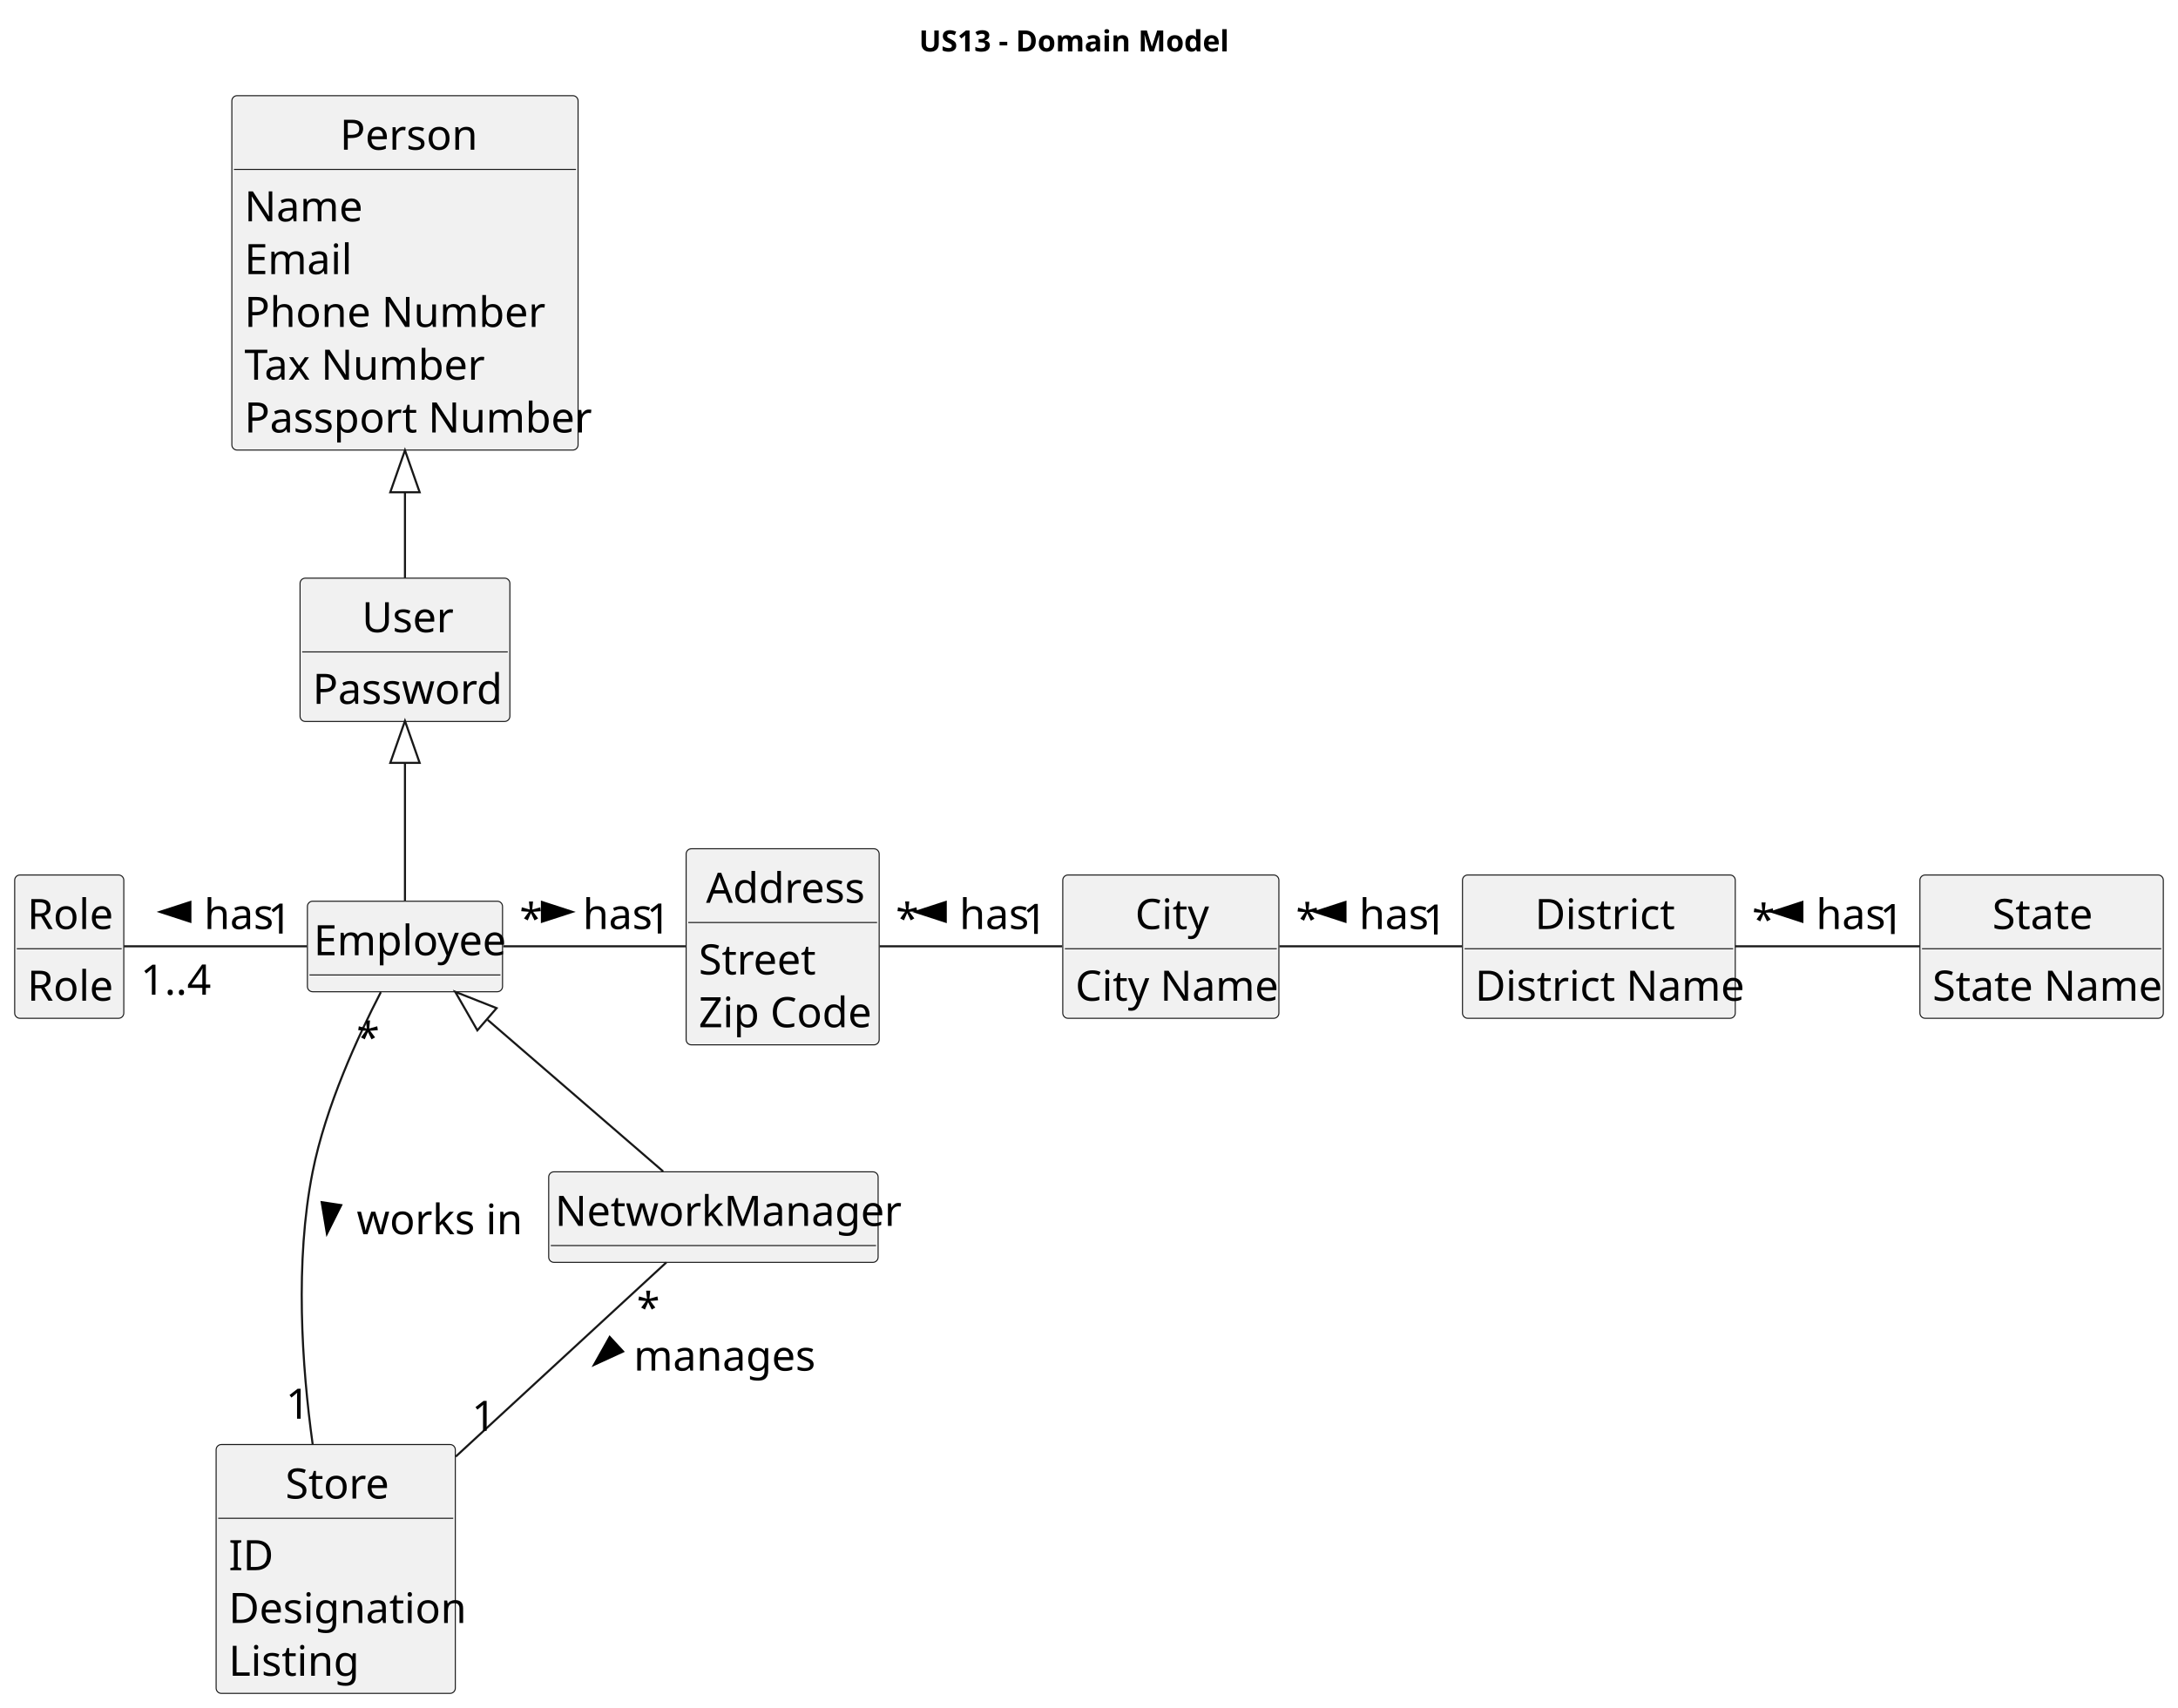
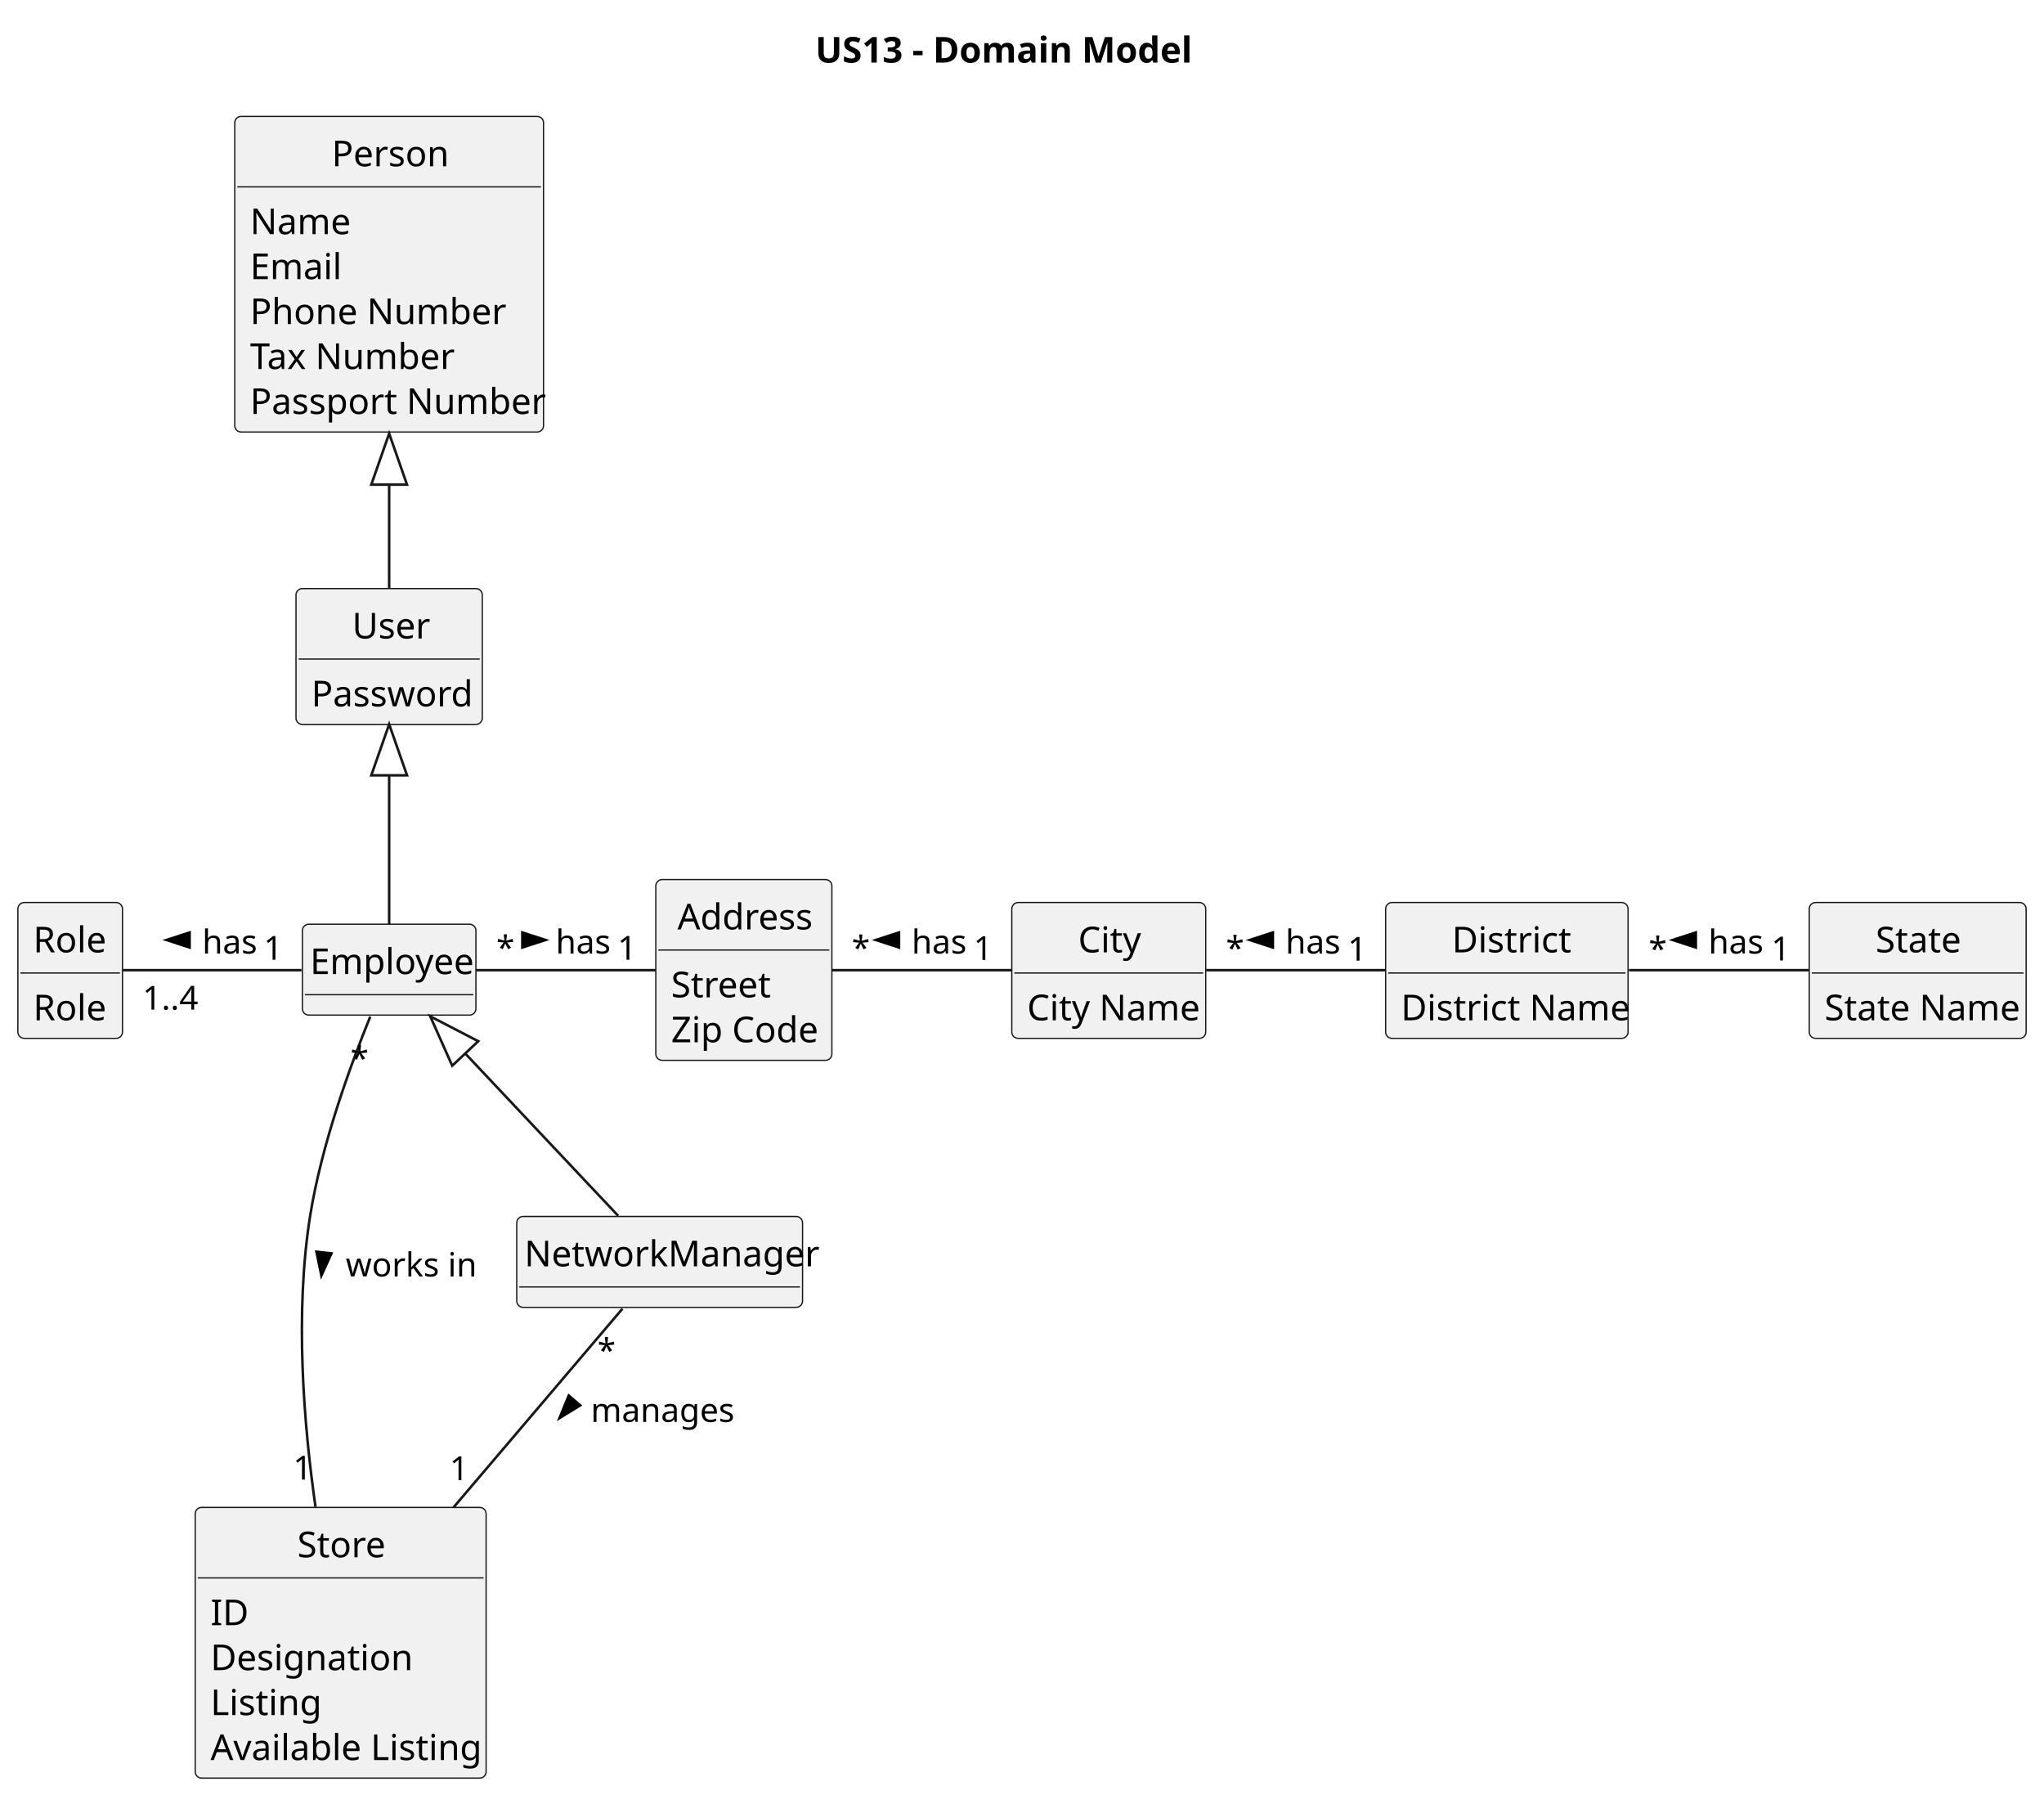
- <svg xmlns="http://www.w3.org/2000/svg" contentStyleType="text/css" height="814px" preserveAspectRatio="none" style="width:1038px;height:814px;background:#FFFFFF;" version="1.1" viewBox="0 0 1038 814" width="1038px" zoomAndPan="magnify">
+ <svg xmlns="http://www.w3.org/2000/svg" contentStyleType="text/css" height="703px" preserveAspectRatio="none" style="width:801px;height:703px;background:#FFFFFF;" version="1.1" viewBox="0 0 801 703" width="801px" zoomAndPan="magnify">
  <defs />
  <g>
-     <text fill="#000000" font-family="sans-serif" font-size="14" font-weight="bold" lengthAdjust="spacing" textLength="148" x="438" y="24.533">US13 - Domain Model</text>
+     <rect fill="none" height="27.609" id="_title" style="stroke:none;stroke-width:1.0;" width="158" x="314.5" y="5" />
+     <text fill="#000000" font-family="sans-serif" font-size="14" font-weight="bold" lengthAdjust="spacing" textLength="148" x="319.5" y="24.533">US13 - Domain Model</text>
    <g id="elem_NetworkManager">
-       <rect codeLine="12" fill="#F1F1F1" height="43.156" id="NetworkManager" rx="2.5" ry="2.5" style="stroke:#181818;stroke-width:0.5;" width="157" x="261.5" y="558.609" />
-       <text fill="#000000" font-family="sans-serif" font-size="20" lengthAdjust="spacing" textLength="151" x="264.5" y="584.371">NetworkManager</text>
-       <line style="stroke:#181818;stroke-width:0.5;" x1="262.5" x2="417.5" y1="593.766" y2="593.766" />
+       <rect codeLine="12" fill="#F1F1F1" height="35.609" id="NetworkManager" rx="2.5" ry="2.5" style="stroke:#181818;stroke-width:0.5;" width="112" x="202.5" y="476.609" />
+       <text fill="#000000" font-family="sans-serif" font-size="14" lengthAdjust="spacing" textLength="106" x="205.5" y="496.143">NetworkManager</text>
+       <line style="stroke:#181818;stroke-width:0.5;" x1="203.5" x2="313.5" y1="504.219" y2="504.219" />
    </g>
    <g id="elem_User">
-       <rect codeLine="16" fill="#F1F1F1" height="68.312" id="User" rx="2.5" ry="2.5" style="stroke:#181818;stroke-width:0.5;" width="100" x="143" y="275.609" />
-       <text fill="#000000" font-family="sans-serif" font-size="20" lengthAdjust="spacing" textLength="41" x="172.5" y="301.371">User</text>
-       <line style="stroke:#181818;stroke-width:0.5;" x1="144" x2="242" y1="310.766" y2="310.766" />
-       <text fill="#000000" font-family="sans-serif" font-size="20" lengthAdjust="spacing" textLength="88" x="149" y="335.527">Password</text>
+       <rect codeLine="16" fill="#F1F1F1" height="53.219" id="User" rx="2.5" ry="2.5" style="stroke:#181818;stroke-width:0.5;" width="73" x="116" y="230.609" />
+       <text fill="#000000" font-family="sans-serif" font-size="14" lengthAdjust="spacing" textLength="29" x="138" y="250.143">User</text>
+       <line style="stroke:#181818;stroke-width:0.5;" x1="117" x2="188" y1="258.219" y2="258.219" />
+       <text fill="#000000" font-family="sans-serif" font-size="14" lengthAdjust="spacing" textLength="61" x="122" y="276.752">Password</text>
    </g>
    <g id="elem_Person">
-       <rect codeLine="20" fill="#F1F1F1" height="168.938" id="Person" rx="2.5" ry="2.5" style="stroke:#181818;stroke-width:0.5;" width="165" x="110.5" y="45.609" />
-       <text fill="#000000" font-family="sans-serif" font-size="20" lengthAdjust="spacing" textLength="62" x="162" y="71.371">Person</text>
-       <line style="stroke:#181818;stroke-width:0.5;" x1="111.5" x2="274.5" y1="80.766" y2="80.766" />
-       <text fill="#000000" font-family="sans-serif" font-size="20" lengthAdjust="spacing" textLength="51" x="116.5" y="105.527">Name</text>
-       <text fill="#000000" font-family="sans-serif" font-size="20" lengthAdjust="spacing" textLength="48" x="116.5" y="130.684">Email</text>
-       <text fill="#000000" font-family="sans-serif" font-size="20" lengthAdjust="spacing" textLength="129" x="116.5" y="155.84">Phone Number</text>
-       <text fill="#000000" font-family="sans-serif" font-size="20" lengthAdjust="spacing" textLength="106" x="116.5" y="180.996">Tax Number</text>
-       <text fill="#000000" font-family="sans-serif" font-size="20" lengthAdjust="spacing" textLength="153" x="116.5" y="206.152">Passport Number</text>
+       <rect codeLine="20" fill="#F1F1F1" height="123.656" id="Person" rx="2.5" ry="2.5" style="stroke:#181818;stroke-width:0.5;" width="121" x="92" y="45.609" />
+       <text fill="#000000" font-family="sans-serif" font-size="14" lengthAdjust="spacing" textLength="45" x="130" y="65.143">Person</text>
+       <line style="stroke:#181818;stroke-width:0.5;" x1="93" x2="212" y1="73.219" y2="73.219" />
+       <text fill="#000000" font-family="sans-serif" font-size="14" lengthAdjust="spacing" textLength="36" x="98" y="91.752">Name</text>
+       <text fill="#000000" font-family="sans-serif" font-size="14" lengthAdjust="spacing" textLength="34" x="98" y="109.361">Email</text>
+       <text fill="#000000" font-family="sans-serif" font-size="14" lengthAdjust="spacing" textLength="94" x="98" y="126.971">Phone Number</text>
+       <text fill="#000000" font-family="sans-serif" font-size="14" lengthAdjust="spacing" textLength="76" x="98" y="144.58">Tax Number</text>
+       <text fill="#000000" font-family="sans-serif" font-size="14" lengthAdjust="spacing" textLength="109" x="98" y="162.19">Passport Number</text>
    </g>
    <g id="elem_Employee">
-       <rect codeLine="28" fill="#F1F1F1" height="43.156" id="Employee" rx="2.5" ry="2.5" style="stroke:#181818;stroke-width:0.5;" width="93" x="146.5" y="429.609" />
-       <text fill="#000000" font-family="sans-serif" font-size="20" lengthAdjust="spacing" textLength="87" x="149.5" y="455.371">Employee</text>
-       <line style="stroke:#181818;stroke-width:0.5;" x1="147.5" x2="238.5" y1="464.766" y2="464.766" />
+       <rect codeLine="28" fill="#F1F1F1" height="35.609" id="Employee" rx="2.5" ry="2.5" style="stroke:#181818;stroke-width:0.5;" width="68" x="118.5" y="362.109" />
+       <text fill="#000000" font-family="sans-serif" font-size="14" lengthAdjust="spacing" textLength="62" x="121.5" y="381.643">Employee</text>
+       <line style="stroke:#181818;stroke-width:0.5;" x1="119.5" x2="185.5" y1="389.719" y2="389.719" />
    </g>
    <g id="elem_Address">
-       <rect codeLine="32" fill="#F1F1F1" height="93.469" id="Address" rx="2.5" ry="2.5" style="stroke:#181818;stroke-width:0.5;" width="92" x="327" y="404.609" />
-       <text fill="#000000" font-family="sans-serif" font-size="20" lengthAdjust="spacing" textLength="73" x="336.5" y="430.371">Address</text>
-       <line style="stroke:#181818;stroke-width:0.5;" x1="328" x2="418" y1="439.766" y2="439.766" />
-       <text fill="#000000" font-family="sans-serif" font-size="20" lengthAdjust="spacing" textLength="54" x="333" y="464.527">Street</text>
-       <text fill="#000000" font-family="sans-serif" font-size="20" lengthAdjust="spacing" textLength="80" x="333" y="489.684">Zip Code</text>
+       <rect codeLine="32" fill="#F1F1F1" height="70.828" id="Address" rx="2.5" ry="2.5" style="stroke:#181818;stroke-width:0.5;" width="69" x="257" y="344.609" />
+       <text fill="#000000" font-family="sans-serif" font-size="14" lengthAdjust="spacing" textLength="52" x="265.5" y="364.143">Address</text>
+       <line style="stroke:#181818;stroke-width:0.5;" x1="258" x2="325" y1="372.219" y2="372.219" />
+       <text fill="#000000" font-family="sans-serif" font-size="14" lengthAdjust="spacing" textLength="38" x="263" y="390.752">Street</text>
+       <text fill="#000000" font-family="sans-serif" font-size="14" lengthAdjust="spacing" textLength="57" x="263" y="408.361">Zip Code</text>
    </g>
    <g id="elem_State">
-       <rect codeLine="37" fill="#F1F1F1" height="68.312" id="State" rx="2.5" ry="2.5" style="stroke:#181818;stroke-width:0.5;" width="116" x="915" y="417.109" />
-       <text fill="#000000" font-family="sans-serif" font-size="20" lengthAdjust="spacing" textLength="47" x="949.5" y="442.871">State</text>
-       <line style="stroke:#181818;stroke-width:0.5;" x1="916" x2="1030" y1="452.266" y2="452.266" />
-       <text fill="#000000" font-family="sans-serif" font-size="20" lengthAdjust="spacing" textLength="104" x="921" y="477.027">State Name</text>
+       <rect codeLine="37" fill="#F1F1F1" height="53.219" id="State" rx="2.5" ry="2.5" style="stroke:#181818;stroke-width:0.5;" width="85" x="709" y="353.609" />
+       <text fill="#000000" font-family="sans-serif" font-size="14" lengthAdjust="spacing" textLength="33" x="735" y="373.143">State</text>
+       <line style="stroke:#181818;stroke-width:0.5;" x1="710" x2="793" y1="381.219" y2="381.219" />
+       <text fill="#000000" font-family="sans-serif" font-size="14" lengthAdjust="spacing" textLength="73" x="715" y="399.752">State Name</text>
    </g>
    <g id="elem_District">
-       <rect codeLine="41" fill="#F1F1F1" height="68.312" id="District" rx="2.5" ry="2.5" style="stroke:#181818;stroke-width:0.5;" width="130" x="697" y="417.109" />
-       <text fill="#000000" font-family="sans-serif" font-size="20" lengthAdjust="spacing" textLength="61" x="731.5" y="442.871">District</text>
-       <line style="stroke:#181818;stroke-width:0.5;" x1="698" x2="826" y1="452.266" y2="452.266" />
-       <text fill="#000000" font-family="sans-serif" font-size="20" lengthAdjust="spacing" textLength="118" x="703" y="477.027">District Name</text>
+       <rect codeLine="41" fill="#F1F1F1" height="53.219" id="District" rx="2.5" ry="2.5" style="stroke:#181818;stroke-width:0.5;" width="95" x="543" y="353.609" />
+       <text fill="#000000" font-family="sans-serif" font-size="14" lengthAdjust="spacing" textLength="43" x="569" y="373.143">District</text>
+       <line style="stroke:#181818;stroke-width:0.5;" x1="544" x2="637" y1="381.219" y2="381.219" />
+       <text fill="#000000" font-family="sans-serif" font-size="14" lengthAdjust="spacing" textLength="83" x="549" y="399.752">District Name</text>
    </g>
    <g id="elem_City">
-       <rect codeLine="45" fill="#F1F1F1" height="68.312" id="City" rx="2.5" ry="2.5" style="stroke:#181818;stroke-width:0.5;" width="103" x="506.5" y="417.109" />
-       <text fill="#000000" font-family="sans-serif" font-size="20" lengthAdjust="spacing" textLength="34" x="541" y="442.871">City</text>
-       <line style="stroke:#181818;stroke-width:0.5;" x1="507.5" x2="608.5" y1="452.266" y2="452.266" />
-       <text fill="#000000" font-family="sans-serif" font-size="20" lengthAdjust="spacing" textLength="91" x="512.5" y="477.027">City Name</text>
+       <rect codeLine="45" fill="#F1F1F1" height="53.219" id="City" rx="2.5" ry="2.5" style="stroke:#181818;stroke-width:0.5;" width="76" x="396.5" y="353.609" />
+       <text fill="#000000" font-family="sans-serif" font-size="14" lengthAdjust="spacing" textLength="24" x="422.5" y="373.143">City</text>
+       <line style="stroke:#181818;stroke-width:0.5;" x1="397.5" x2="471.5" y1="381.219" y2="381.219" />
+       <text fill="#000000" font-family="sans-serif" font-size="14" lengthAdjust="spacing" textLength="64" x="402.5" y="399.752">City Name</text>
    </g>
    <g id="elem_Store">
-       <rect codeLine="49" fill="#F1F1F1" height="118.625" id="Store" rx="2.5" ry="2.5" style="stroke:#181818;stroke-width:0.5;" width="114" x="103" y="688.609" />
-       <text fill="#000000" font-family="sans-serif" font-size="20" lengthAdjust="spacing" textLength="48" x="136" y="714.371">Store</text>
-       <line style="stroke:#181818;stroke-width:0.5;" x1="104" x2="216" y1="723.766" y2="723.766" />
-       <text fill="#000000" font-family="sans-serif" font-size="20" lengthAdjust="spacing" textLength="20" x="109" y="748.527">ID</text>
-       <text fill="#000000" font-family="sans-serif" font-size="20" lengthAdjust="spacing" textLength="102" x="109" y="773.684">Designation</text>
-       <text fill="#000000" font-family="sans-serif" font-size="20" lengthAdjust="spacing" textLength="56" x="109" y="798.84">Listing</text>
+       <rect codeLine="49" fill="#F1F1F1" height="106.047" id="Store" rx="2.5" ry="2.5" style="stroke:#181818;stroke-width:0.5;" width="114" x="76.5" y="590.609" />
+       <text fill="#000000" font-family="sans-serif" font-size="14" lengthAdjust="spacing" textLength="34" x="116.5" y="610.143">Store</text>
+       <line style="stroke:#181818;stroke-width:0.5;" x1="77.5" x2="189.5" y1="618.219" y2="618.219" />
+       <text fill="#000000" font-family="sans-serif" font-size="14" lengthAdjust="spacing" textLength="13" x="82.5" y="636.752">ID</text>
+       <text fill="#000000" font-family="sans-serif" font-size="14" lengthAdjust="spacing" textLength="75" x="82.5" y="654.361">Designation</text>
+       <text fill="#000000" font-family="sans-serif" font-size="14" lengthAdjust="spacing" textLength="41" x="82.5" y="671.971">Listing</text>
+       <text fill="#000000" font-family="sans-serif" font-size="14" lengthAdjust="spacing" textLength="102" x="82.5" y="689.58">Available Listing</text>
    </g>
    <g id="elem_Role">
-       <rect codeLine="55" fill="#F1F1F1" height="68.312" id="Role" rx="2.5" ry="2.5" style="stroke:#181818;stroke-width:0.5;" width="52" x="7" y="417.109" />
-       <text fill="#000000" font-family="sans-serif" font-size="20" lengthAdjust="spacing" textLength="40" x="13" y="442.871">Role</text>
-       <line style="stroke:#181818;stroke-width:0.5;" x1="8" x2="58" y1="452.266" y2="452.266" />
-       <text fill="#000000" font-family="sans-serif" font-size="20" lengthAdjust="spacing" textLength="40" x="13" y="477.027">Role</text>
+       <rect codeLine="56" fill="#F1F1F1" height="53.219" id="Role" rx="2.5" ry="2.5" style="stroke:#181818;stroke-width:0.5;" width="41" x="7" y="353.609" />
+       <text fill="#000000" font-family="sans-serif" font-size="14" lengthAdjust="spacing" textLength="29" x="13" y="373.143">Role</text>
+       <line style="stroke:#181818;stroke-width:0.5;" x1="8" x2="47" y1="381.219" y2="381.219" />
+       <text fill="#000000" font-family="sans-serif" font-size="14" lengthAdjust="spacing" textLength="29" x="13" y="399.752">Role</text>
    </g>
    <g id="link_Person_User">
-       <path codeLine="59" d="M193,234.859 C193,249.529 193,263.629 193,275.509 " fill="none" id="Person-backto-User" style="stroke:#181818;stroke-width:1.0;" />
-       <polygon fill="none" points="186,234.659,193,214.659,200,234.659,186,234.659" style="stroke:#181818;stroke-width:1.0;" />
+       <path codeLine="60" d="M152.5,189.959 C152.5,204.659 152.5,218.959 152.5,230.479 " fill="none" id="Person-backto-User" style="stroke:#181818;stroke-width:1.0;" />
+       <polygon fill="none" points="145.5,189.879,152.5,169.879,159.5,189.879,145.5,189.879" style="stroke:#181818;stroke-width:1.0;" />
    </g>
    <g id="link_User_Employee">
-       <path codeLine="60" d="M193,363.699 C193,386.619 193,412.089 193,429.399 " fill="none" id="User-backto-Employee" style="stroke:#181818;stroke-width:1.0;" />
-       <polygon fill="none" points="186,363.669,193,343.669,200,363.669,186,363.669" style="stroke:#181818;stroke-width:1.0;" />
+       <path codeLine="61" d="M152.5,304.049 C152.5,324.359 152.5,346.999 152.5,362.049 " fill="none" id="User-backto-Employee" style="stroke:#181818;stroke-width:1.0;" />
+       <polygon fill="none" points="145.5,303.769,152.5,283.769,159.5,303.769,145.5,303.769" style="stroke:#181818;stroke-width:1.0;" />
    </g>
    <g id="link_Employee_NetworkManager">
-       <path codeLine="61" d="M232.38,486.139 C259.06,509.179 293.43,538.879 316.06,558.429 " fill="none" id="Employee-backto-NetworkManager" style="stroke:#181818;stroke-width:1.0;" />
-       <polygon fill="none" points="227.5,491.169,216.95,472.799,236.66,480.579,227.5,491.169" style="stroke:#181818;stroke-width:1.0;" />
+       <path codeLine="62" d="M182.5,412.949 C201.9,433.539 226.4,459.539 242.25,476.359 " fill="none" id="Employee-backto-NetworkManager" style="stroke:#181818;stroke-width:1.0;" />
+       <polygon fill="none" points="177.22,417.549,168.6,398.199,187.41,407.949,177.22,417.549" style="stroke:#181818;stroke-width:1.0;" />
    </g>
    <g id="link_Store_Employee">
-       <path codeLine="63" d="M149,688.419 C143.84,650.949 140.48,601.539 149,558.609 C155.19,527.409 170.67,493.879 181.5,472.959 " fill="none" id="Store-Employee" style="stroke:#181818;stroke-width:1.0;" />
-       <polygon fill="#000000" points="155.807,588.098,162.615,574.489,153.316,573.086,155.807,588.098" style="stroke:#000000;stroke-width:1.0;" />
-       <text fill="#000000" font-family="sans-serif" font-size="20" lengthAdjust="spacing" textLength="73" x="170" y="588.371">works in</text>
-       <text fill="#000000" font-family="sans-serif" font-size="20" lengthAdjust="spacing" textLength="11" x="136.195" y="676.314">1</text>
-       <text fill="#000000" font-family="sans-serif" font-size="20" lengthAdjust="spacing" textLength="8" x="169.916" y="501.664">*</text>
+       <path codeLine="64" d="M123.64,590.389 C118.94,557.559 115.52,514.419 121.5,476.609 C125.97,448.369 137.43,417.119 145.1,398.309 " fill="none" id="Store-Employee" style="stroke:#181818;stroke-width:1.0;" />
+       <polygon fill="#000000" points="125.945,499.754,129.87,491.091,124.028,490.439,125.945,499.754" style="stroke:#000000;stroke-width:1.0;" />
+       <text fill="#000000" font-family="sans-serif" font-size="13" lengthAdjust="spacing" textLength="48" x="135.5" y="500.104">works in</text>
+       <text fill="#000000" font-family="sans-serif" font-size="13" lengthAdjust="spacing" textLength="7" x="114.845" y="579.678">1</text>
+       <text fill="#000000" font-family="sans-serif" font-size="13" lengthAdjust="spacing" textLength="5" x="137.316" y="419.278">*</text>
    </g>
    <g id="link_NetworkManager_Store">
-       <path codeLine="64" d="M317.57,601.799 C292.59,624.829 251.26,662.949 217.19,694.359 " fill="none" id="NetworkManager-Store" style="stroke:#181818;stroke-width:1.0;" />
-       <polygon fill="#000000" points="283.119,650.611,296.946,644.257,290.57,637.343,283.119,650.611" style="stroke:#000000;stroke-width:1.0;" />
-       <text fill="#000000" font-family="sans-serif" font-size="20" lengthAdjust="spacing" textLength="80" x="302" y="653.371">manages</text>
-       <text fill="#000000" font-family="sans-serif" font-size="20" lengthAdjust="spacing" textLength="8" x="303.458" y="630.467">*</text>
-       <text fill="#000000" font-family="sans-serif" font-size="20" lengthAdjust="spacing" textLength="11" x="224.83" y="682.079">1</text>
+       <path codeLine="65" d="M243.92,512.759 C227.75,531.769 200.9,563.349 177.72,590.599 " fill="none" id="NetworkManager-Store" style="stroke:#181818;stroke-width:1.0;" />
+       <polygon fill="#000000" points="219.261,555.594,227.359,550.608,222.882,546.8,219.261,555.594" style="stroke:#000000;stroke-width:1.0;" />
+       <text fill="#000000" font-family="sans-serif" font-size="13" lengthAdjust="spacing" textLength="53" x="231.5" y="557.105">manages</text>
+       <text fill="#000000" font-family="sans-serif" font-size="13" lengthAdjust="spacing" textLength="5" x="234.116" y="533.713">*</text>
+       <text fill="#000000" font-family="sans-serif" font-size="13" lengthAdjust="spacing" textLength="7" x="176.192" y="579.917">1</text>
    </g>
    <g id="link_Role_Employee">
-       <path codeLine="65" d="M59.06,451.109 C82.62,451.109 117.85,451.109 146.27,451.109 " fill="none" id="Role-Employee" style="stroke:#181818;stroke-width:1.0;" />
-       <polygon fill="#000000" points="76.25,434.688,90.722,439.39,90.722,429.985,76.25,434.688" style="stroke:#000000;stroke-width:1.0;" />
-       <text fill="#000000" font-family="sans-serif" font-size="20" lengthAdjust="spacing" textLength="31" x="97.25" y="442.871">has</text>
-       <text fill="#000000" font-family="sans-serif" font-size="20" lengthAdjust="spacing" textLength="34" x="66.999" y="474.161">1..4</text>
-       <text fill="#000000" font-family="sans-serif" font-size="20" lengthAdjust="spacing" textLength="11" x="127.599" y="445.035">1</text>
+       <path codeLine="66" d="M48.14,380.109 C67.14,380.109 95.69,380.109 118.13,380.109 " fill="none" id="Role-Employee" style="stroke:#181818;stroke-width:1.0;" />
+       <polygon fill="#000000" points="65.25,368.285,74.295,371.224,74.295,365.346,65.25,368.285" style="stroke:#000000;stroke-width:1.0;" />
+       <text fill="#000000" font-family="sans-serif" font-size="13" lengthAdjust="spacing" textLength="21" x="79.25" y="373.604">has</text>
+       <text fill="#000000" font-family="sans-serif" font-size="13" lengthAdjust="spacing" textLength="22" x="55.852" y="395.571">1..4</text>
+       <text fill="#000000" font-family="sans-serif" font-size="13" lengthAdjust="spacing" textLength="7" x="103.319" y="376.031">1</text>
    </g>
    <g id="link_Employee_Address">
-       <path codeLine="66" d="M239.82,451.109 C266.59,451.109 300.04,451.109 326.72,451.109 " fill="none" id="Employee-Address" style="stroke:#181818;stroke-width:1.0;" />
-       <polygon fill="#000000" points="272.75,434.688,258.278,429.985,258.278,439.39,272.75,434.688" style="stroke:#000000;stroke-width:1.0;" />
-       <text fill="#000000" font-family="sans-serif" font-size="20" lengthAdjust="spacing" textLength="31" x="277.75" y="442.871">has</text>
-       <text fill="#000000" font-family="sans-serif" font-size="20" lengthAdjust="spacing" textLength="8" x="247.602" y="444.957">*</text>
-       <text fill="#000000" font-family="sans-serif" font-size="20" lengthAdjust="spacing" textLength="11" x="308.115" y="445.012">1</text>
+       <path codeLine="67" d="M186.5,380.109 C207.88,380.109 235.39,380.109 256.88,380.109 " fill="none" id="Employee-Address" style="stroke:#181818;stroke-width:1.0;" />
+       <polygon fill="#000000" points="213.75,368.285,204.705,365.346,204.705,371.224,213.75,368.285" style="stroke:#000000;stroke-width:1.0;" />
+       <text fill="#000000" font-family="sans-serif" font-size="13" lengthAdjust="spacing" textLength="21" x="217.75" y="373.604">has</text>
+       <text fill="#000000" font-family="sans-serif" font-size="13" lengthAdjust="spacing" textLength="5" x="194.484" y="375.936">*</text>
+       <text fill="#000000" font-family="sans-serif" font-size="13" lengthAdjust="spacing" textLength="7" x="242.018" y="376.009">1</text>
    </g>
    <g id="link_City_District">
-       <path codeLine="67" d="M609.74,451.109 C636.18,451.109 668.63,451.109 696.77,451.109 " fill="none" id="City-District" style="stroke:#181818;stroke-width:1.0;" />
-       <polygon fill="#000000" points="626.75,434.688,641.222,439.39,641.222,429.985,626.75,434.688" style="stroke:#000000;stroke-width:1.0;" />
-       <text fill="#000000" font-family="sans-serif" font-size="20" lengthAdjust="spacing" textLength="31" x="647.75" y="442.871">has</text>
-       <text fill="#000000" font-family="sans-serif" font-size="20" lengthAdjust="spacing" textLength="8" x="617.578" y="445.102">*</text>
-       <text fill="#000000" font-family="sans-serif" font-size="20" lengthAdjust="spacing" textLength="11" x="678.034" y="445.495">1</text>
+       <path codeLine="68" d="M472.66,380.109 C493.86,380.109 520.42,380.109 542.96,380.109 " fill="none" id="City-District" style="stroke:#181818;stroke-width:1.0;" />
+       <polygon fill="#000000" points="489.75,368.285,498.795,371.224,498.795,365.346,489.75,368.285" style="stroke:#000000;stroke-width:1.0;" />
+       <text fill="#000000" font-family="sans-serif" font-size="13" lengthAdjust="spacing" textLength="21" x="503.75" y="373.604">has</text>
+       <text fill="#000000" font-family="sans-serif" font-size="13" lengthAdjust="spacing" textLength="5" x="480.411" y="376.092">*</text>
+       <text fill="#000000" font-family="sans-serif" font-size="13" lengthAdjust="spacing" textLength="7" x="528.144" y="376.39">1</text>
    </g>
    <g id="link_District_State">
-       <path codeLine="68" d="M827.03,451.109 C855.12,451.109 887.73,451.109 914.99,451.109 " fill="none" id="District-State" style="stroke:#181818;stroke-width:1.0;" />
-       <polygon fill="#000000" points="844.5,434.688,858.972,439.39,858.972,429.985,844.5,434.688" style="stroke:#000000;stroke-width:1.0;" />
-       <text fill="#000000" font-family="sans-serif" font-size="20" lengthAdjust="spacing" textLength="31" x="865.5" y="442.871">has</text>
-       <text fill="#000000" font-family="sans-serif" font-size="20" lengthAdjust="spacing" textLength="8" x="835.012" y="445.417">*</text>
-       <text fill="#000000" font-family="sans-serif" font-size="20" lengthAdjust="spacing" textLength="11" x="895.853" y="445.26">1</text>
+       <path codeLine="69" d="M638.37,380.109 C660.71,380.109 687.08,380.109 708.74,380.109 " fill="none" id="District-State" style="stroke:#181818;stroke-width:1.0;" />
+       <polygon fill="#000000" points="655.5,368.285,664.545,371.224,664.545,365.346,655.5,368.285" style="stroke:#000000;stroke-width:1.0;" />
+       <text fill="#000000" font-family="sans-serif" font-size="13" lengthAdjust="spacing" textLength="21" x="669.5" y="373.604">has</text>
+       <text fill="#000000" font-family="sans-serif" font-size="13" lengthAdjust="spacing" textLength="5" x="646.083" y="376.39">*</text>
+       <text fill="#000000" font-family="sans-serif" font-size="13" lengthAdjust="spacing" textLength="7" x="694.078" y="376.291">1</text>
    </g>
    <g id="link_Address_City">
-       <path codeLine="69" d="M419.21,451.109 C445.64,451.109 478.87,451.109 506.19,451.109 " fill="none" id="Address-City" style="stroke:#181818;stroke-width:1.0;" />
-       <polygon fill="#000000" points="436.25,434.688,450.722,439.39,450.722,429.985,436.25,434.688" style="stroke:#000000;stroke-width:1.0;" />
-       <text fill="#000000" font-family="sans-serif" font-size="20" lengthAdjust="spacing" textLength="31" x="457.25" y="442.871">has</text>
-       <text fill="#000000" font-family="sans-serif" font-size="20" lengthAdjust="spacing" textLength="8" x="426.898" y="444.933">*</text>
-       <text fill="#000000" font-family="sans-serif" font-size="20" lengthAdjust="spacing" textLength="11" x="487.489" y="445.181">1</text>
+       <path codeLine="70" d="M326.12,380.109 C347.36,380.109 374.58,380.109 396.43,380.109 " fill="none" id="Address-City" style="stroke:#181818;stroke-width:1.0;" />
+       <polygon fill="#000000" points="343.25,368.285,352.295,371.224,352.295,365.346,343.25,368.285" style="stroke:#000000;stroke-width:1.0;" />
+       <text fill="#000000" font-family="sans-serif" font-size="13" lengthAdjust="spacing" textLength="21" x="357.25" y="373.604">has</text>
+       <text fill="#000000" font-family="sans-serif" font-size="13" lengthAdjust="spacing" textLength="5" x="333.776" y="376.009">*</text>
+       <text fill="#000000" font-family="sans-serif" font-size="13" lengthAdjust="spacing" textLength="7" x="381.506" y="376.092">1</text>
    </g>
  </g>
</svg>
